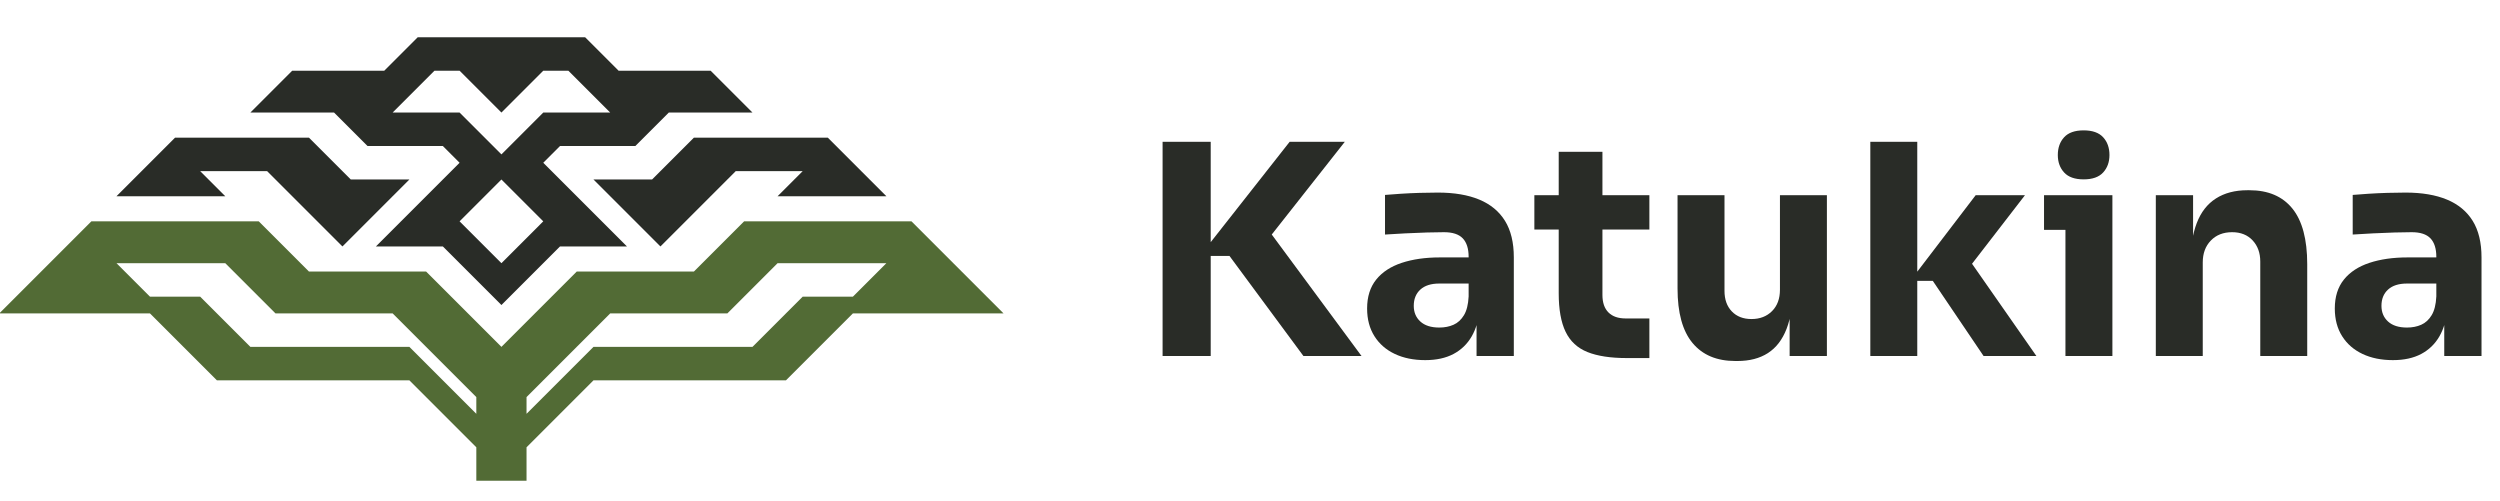
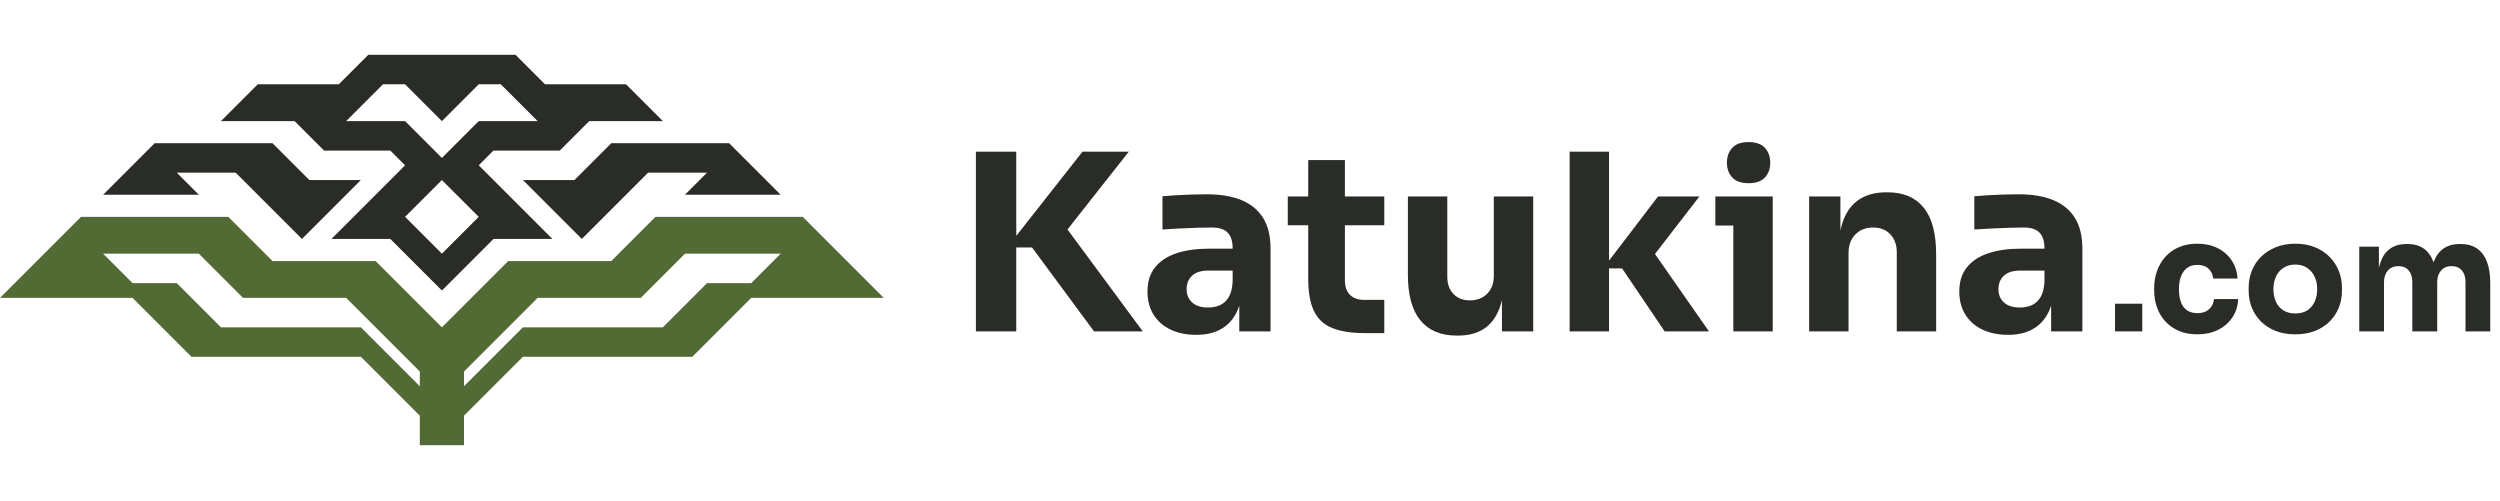
<svg xmlns="http://www.w3.org/2000/svg" version="1.1" id="Camada_1" x="0px" y="0px" viewBox="0 0 600 120" enable-background="new 0 0 600 120" xml:space="preserve">
-   <g id="Katukina_-_Horizontal_-_proporcao_revisada">
+   <g>
    <g>
-       <path fill="#292C27" d="M279.022,85.443V34.036h11.549v51.408H279.022z M312.824,85.443l-17.747-24.014h-7.112    l21.549-27.394h13.239l-19.366,24.577l-0.141-5l23.52,31.831H312.824z" />
-       <path fill="#292C27" d="M342.05,86.43c-2.772,0-5.2-0.493-7.289-1.48c-2.09-0.985-3.722-2.405-4.894-4.261    c-1.174-1.853-1.761-4.072-1.761-6.654c0-2.817,0.728-5.129,2.184-6.936c1.454-1.807,3.497-3.144,6.127-4.014    c2.628-0.868,5.656-1.304,9.084-1.304h8.239v6.268h-8.31c-1.972,0-3.486,0.482-4.542,1.444    c-1.057,0.963-1.585,2.266-1.585,3.908c0,1.549,0.528,2.806,1.585,3.768c1.056,0.963,2.57,1.443,4.542,1.443    c1.268,0,2.405-0.222,3.415-0.669c1.01-0.445,1.843-1.208,2.5-2.289c0.657-1.079,1.032-2.581,1.127-4.507    l2.676,2.817c-0.235,2.676-0.88,4.93-1.937,6.761c-1.056,1.83-2.512,3.239-4.366,4.225    C346.99,85.936,344.726,86.43,342.05,86.43z M354.373,85.443V74.035h-1.901V61.641    c0-1.972-0.47-3.45-1.408-4.436c-0.94-0.986-2.441-1.478-4.507-1.478c-1.033,0-2.394,0.024-4.085,0.07    c-1.69,0.047-3.428,0.118-5.211,0.211c-1.785,0.094-3.404,0.188-4.859,0.281v-9.507    c1.08-0.093,2.348-0.187,3.803-0.282c1.455-0.093,2.958-0.164,4.507-0.211c1.55-0.046,3.004-0.07,4.366-0.07    c3.944,0,7.265,0.563,9.965,1.69c2.699,1.127,4.754,2.829,6.162,5.106c1.408,2.278,2.112,5.2,2.112,8.767    v23.662H354.373z" />
-       <path fill="#292C27" d="M368.246,55.092v-8.239h27.605v8.239H368.246z M390.429,85.936    c-3.897,0-7.042-0.482-9.437-1.444c-2.394-0.961-4.144-2.581-5.246-4.858c-1.103-2.276-1.655-5.363-1.655-9.261    V36.43h10.493v34.366c0,1.831,0.48,3.228,1.443,4.189c0.962,0.963,2.335,1.444,4.12,1.444h5.704v9.507H390.429    z" />
-       <path fill="#292C27" d="M416.483,86.641c-4.461,0-7.888-1.443-10.281-4.331c-2.394-2.888-3.592-7.241-3.592-13.063    V46.852h11.268v22.957c0,2.066,0.586,3.709,1.76,4.93c1.174,1.222,2.747,1.831,4.719,1.831    c2.018,0,3.662-0.634,4.93-1.901s1.901-2.981,1.901-5.141V46.852h11.268v38.591h-8.943V69.176h0.774    c0,3.897-0.505,7.148-1.515,9.754s-2.5,4.542-4.472,5.81s-4.413,1.901-7.323,1.901H416.483z" />
-       <path fill="#292C27" d="M448.877,85.443V34.036h11.268v51.408H448.877z M476.06,85.443L463.877,67.415h-5.423    l15.704-20.562h11.831l-14.788,19.154l0.141-5.493l17.394,24.929H476.06z" />
-       <path fill="#292C27" d="M490.566,55.162v-8.31h16.408v8.31H490.566z M500.073,43.049    c-2.112,0-3.674-0.551-4.683-1.655c-1.011-1.103-1.515-2.5-1.515-4.19c0-1.736,0.504-3.157,1.515-4.261    c1.009-1.103,2.57-1.655,4.683-1.655s3.673,0.552,4.683,1.655c1.01,1.104,1.515,2.524,1.515,4.261    c0,1.69-0.505,3.087-1.515,4.19C503.746,42.498,502.185,43.049,500.073,43.049z M495.707,85.443V46.852h11.268    v38.591H495.707z" />
-       <path fill="#292C27" d="M517.396,85.443V46.852h8.943v16.549h-0.634c0-3.943,0.504-7.229,1.515-9.859    c1.009-2.629,2.546-4.601,4.612-5.915c2.065-1.314,4.577-1.972,7.535-1.972h0.493    c4.507,0,7.945,1.468,10.316,4.401c2.37,2.935,3.557,7.383,3.557,13.345v22.042h-11.268V62.768    c0-2.065-0.61-3.755-1.831-5.07c-1.222-1.314-2.864-1.972-4.93-1.972c-2.112,0-3.814,0.669-5.106,2.007    c-1.292,1.338-1.937,3.087-1.937,5.246v22.465H517.396z" />
-       <path fill="#292C27" d="M574.297,86.43c-2.772,0-5.2-0.493-7.289-1.48c-2.09-0.985-3.722-2.405-4.894-4.261    c-1.174-1.853-1.761-4.072-1.761-6.654c0-2.817,0.728-5.129,2.184-6.936c1.454-1.807,3.497-3.144,6.127-4.014    c2.628-0.868,5.656-1.304,9.084-1.304h8.239v6.268h-8.31c-1.972,0-3.486,0.482-4.542,1.444    c-1.057,0.963-1.585,2.266-1.585,3.908c0,1.549,0.528,2.806,1.585,3.768c1.056,0.963,2.57,1.443,4.542,1.443    c1.268,0,2.405-0.222,3.415-0.669c1.01-0.445,1.843-1.208,2.5-2.289c0.657-1.079,1.032-2.581,1.127-4.507    l2.676,2.817c-0.235,2.676-0.88,4.93-1.937,6.761c-1.056,1.83-2.512,3.239-4.366,4.225    C579.237,85.936,576.973,86.43,574.297,86.43z M586.62,85.443V74.035h-1.901V61.641    c0-1.972-0.47-3.45-1.408-4.436c-0.94-0.986-2.441-1.478-4.507-1.478c-1.033,0-2.394,0.024-4.085,0.07    c-1.69,0.047-3.428,0.118-5.211,0.211c-1.785,0.094-3.404,0.188-4.859,0.281v-9.507    c1.08-0.093,2.348-0.187,3.803-0.282c1.455-0.093,2.958-0.164,4.507-0.211c1.55-0.046,3.004-0.07,4.366-0.07    c3.944,0,7.265,0.563,9.965,1.69c2.699,1.127,4.754,2.829,6.162,5.106c1.408,2.278,2.112,5.2,2.112,8.767    v23.662H586.62z" />
+       <path fill="#292C27" d="M234.215,79.534v-43.128h9.689v43.128L234.215,79.534L234.215,79.534z M262.573,79.534    l-14.888-20.146h-5.967l18.078-22.982h11.107L254.657,57.025l-0.118-4.194l19.732,26.704L262.573,79.534    L262.573,79.534z" />
+       <path fill="#292C27" d="M287.091,80.361c-2.324,0-4.362-0.414-6.114-1.24c-1.753-0.827-3.122-2.019-4.106-3.575    c-0.985-1.555-1.477-3.416-1.477-5.582c0-2.363,0.61-4.303,1.831-5.819c1.22-1.516,2.934-2.639,5.14-3.368    c2.205-0.728,4.746-1.093,7.621-1.093h6.912v5.258h-6.971c-1.654,0-2.924,0.404-3.811,1.212    s-1.329,1.9-1.329,3.278c0,1.3,0.443,2.354,1.329,3.161c0.886,0.808,2.156,1.211,3.811,1.211    c1.063,0,2.018-0.186,2.865-0.561c0.847-0.374,1.545-1.014,2.097-1.92c0.551-0.905,0.866-2.166,0.945-3.781    l2.245,2.363c-0.197,2.245-0.738,4.136-1.625,5.672s-2.107,2.718-3.663,3.545    C291.236,79.947,289.336,80.361,287.091,80.361z M297.43,79.534v-9.57h-1.595v-10.399    c0-1.654-0.394-2.894-1.181-3.722c-0.789-0.827-2.049-1.241-3.781-1.241c-0.867,0-2.009,0.021-3.427,0.06    c-1.417,0.04-2.876,0.099-4.372,0.177c-1.498,0.08-2.856,0.158-4.077,0.236v-7.975    c0.906-0.079,1.969-0.157,3.19-0.236c1.22-0.079,2.481-0.138,3.781-0.177c1.299-0.039,2.52-0.059,3.663-0.059    c3.309,0,6.094,0.473,8.36,1.418c2.265,0.945,3.987,2.373,5.169,4.283c1.182,1.911,1.773,4.363,1.773,7.356    v19.851L297.43,79.534L297.43,79.534z" />
+       <path fill="#292C27" d="M309.067,54.071v-6.912h23.159v6.912H309.067z M327.678,79.947    c-3.269,0-5.908-0.404-7.917-1.211s-3.476-2.165-4.401-4.076c-0.926-1.91-1.388-4.499-1.388-7.769V38.415h8.803    v28.831c0,1.536,0.403,2.708,1.211,3.515c0.807,0.808,1.959,1.211,3.456,1.211h4.785v7.976L327.678,79.947    L327.678,79.947z" />
+       <path fill="#292C27" d="M349.536,80.538c-3.742,0-6.617-1.211-8.625-3.633c-2.009-2.422-3.014-6.075-3.014-10.959    V47.159h9.453V66.419c0,1.733,0.492,3.111,1.477,4.136s2.305,1.535,3.958,1.535c1.693,0,3.072-0.531,4.136-1.595    s1.596-2.501,1.596-4.312v-19.024h9.452v32.376h-7.503V65.887h0.649c0,3.269-0.423,5.997-1.27,8.183    c-0.848,2.186-2.098,3.811-3.752,4.874s-3.702,1.595-6.144,1.595L349.536,80.538L349.536,80.538z" />
+       <path fill="#292C27" d="M376.712,79.534v-43.128h9.453v43.128L376.712,79.534L376.712,79.534z M399.517,79.534    l-10.221-15.124h-4.549l13.174-17.252h9.926l-12.406,16.07l0.118-4.609l14.592,20.915    C410.151,79.534,399.517,79.534,399.517,79.534z" />
+       <path fill="#292C27" d="M411.685,54.129v-6.971h13.766v6.971H411.685z M419.661,43.968    c-1.772,0-3.082-0.462-3.929-1.388c-0.848-0.925-1.27-2.097-1.27-3.515c0-1.456,0.423-2.648,1.27-3.574    c0.847-0.925,2.156-1.389,3.929-1.389s3.081,0.463,3.929,1.389c0.847,0.926,1.27,2.118,1.27,3.574    c0,1.418-0.424,2.59-1.27,3.515C422.742,43.506,421.434,43.968,419.661,43.968z M415.998,79.534V47.159h9.453    v32.376C425.451,79.534,415.998,79.534,415.998,79.534z" />
+       <path fill="#292C27" d="M434.194,79.534V47.159h7.503V61.043h-0.531c0-3.309,0.423-6.066,1.27-8.272    c0.846-2.205,2.136-3.859,3.869-4.962c1.732-1.103,3.84-1.654,6.321-1.654h0.414    c3.78,0,6.665,1.231,8.654,3.692c1.988,2.462,2.983,6.194,2.983,11.196v18.491h-9.452V60.511    c0-1.733-0.513-3.151-1.536-4.254c-1.024-1.102-2.402-1.654-4.136-1.654c-1.772,0-3.2,0.561-4.283,1.685    c-1.083,1.122-1.624,2.59-1.624,4.402v18.846H434.194z" />
+       <path fill="#292C27" d="M481.93,80.361c-2.324,0-4.363-0.414-6.115-1.24c-1.753-0.827-3.122-2.019-4.106-3.575    c-0.985-1.555-1.478-3.416-1.478-5.582c0-2.363,0.61-4.303,1.832-5.819c1.22-1.516,2.934-2.639,5.14-3.368    c2.205-0.728,4.746-1.093,7.621-1.093h6.912v5.258h-6.971c-1.654,0-2.925,0.404-3.811,1.212    c-0.887,0.808-1.33,1.9-1.33,3.278c0,1.3,0.443,2.354,1.33,3.161c0.886,0.808,2.156,1.211,3.811,1.211    c1.062,0,2.018-0.186,2.865-0.561c0.846-0.374,1.545-1.014,2.097-1.92c0.552-0.905,0.866-2.166,0.945-3.781    l2.245,2.363c-0.197,2.245-0.738,4.136-1.625,5.672c-0.886,1.536-2.107,2.718-3.662,3.545    C486.074,79.947,484.175,80.361,481.93,80.361z M492.269,79.534v-9.57h-1.596v-10.399    c0-1.654-0.394-2.894-1.182-3.722s-2.048-1.241-3.781-1.241c-0.866,0-2.008,0.021-3.426,0.06    c-1.418,0.04-2.876,0.099-4.372,0.177c-1.497,0.08-2.856,0.158-4.076,0.236v-7.975    c0.905-0.079,1.969-0.157,3.189-0.236c1.221-0.079,2.481-0.138,3.781-0.177    c1.3-0.039,2.521-0.059,3.663-0.059c3.309,0,6.095,0.473,8.359,1.418s3.988,2.373,5.17,4.283    c1.182,1.911,1.772,4.363,1.772,7.356v19.851L492.269,79.534L492.269,79.534z" />
    </g>
-     <g id="Simbolo_-_geometria_preservada_00000022549108559718499890000013605685267543057055_">
-       <path id="Copa_central_00000078757096873624717100000016368311037900088236_" fill-rule="evenodd" clip-rule="evenodd" fill="#292C27" d="    M100.258,8.936h40.168l8.034,8.034h22.093l10.042,10.042h-20.084l-8.034,8.034h-18.076l-4.017,4.017    l20.084,20.084h-16.067l-14.059,14.059l-14.059-14.059H90.216l20.084-20.084l-4.017-4.017H88.208l-8.034-8.034    H60.09l10.042-10.042h22.093L100.258,8.936z M94.233,27.012h16.067l10.042,10.042l10.042-10.042h16.067    l-10.042-10.042h-6.025l-10.042,10.042l-10.042-10.042h-6.025L94.233,27.012z M110.3,53.121l10.042,10.042    l10.042-10.042l-10.042-10.042L110.3,53.121z" />
-       <polygon id="Ramo_esquerdo_00000004536210788159372570000009891021548205210038_" fill-rule="evenodd" clip-rule="evenodd" fill="#292C27" points="    82.183,59.147 64.107,41.071 48.04,41.071 54.065,47.096 27.956,47.096 42.014,33.037 74.149,33.037     84.191,43.079 98.25,43.079   " />
-       <polygon id="Ramo_direito_00000095330289682437976660000006772875204912433801_" fill-rule="evenodd" clip-rule="evenodd" fill="#292C27" points="    142.435,43.079 156.494,43.079 166.536,33.037 198.671,33.037 212.73,47.096 186.62,47.096 192.645,41.071     176.578,41.071 158.502,59.147   " />
-       <path id="Base_e_tronco_00000081619410777962646550000000676077869086699193_" fill-rule="evenodd" clip-rule="evenodd" fill="#526B35" d="    M-0.162,75.214l22.093-22.093h40.168L74.149,65.172h28.118l18.076,18.076l18.076-18.076h28.118l12.05-12.05    h40.168l22.093,22.093h-36.151l-16.067,16.067H142.435l-16.067,16.067v8.034h-12.05v-8.034L98.25,91.281H52.056    L35.989,75.214H-0.162z M114.317,95.298L94.233,75.214H66.115L54.065,63.163H27.956l8.034,8.034h12.05    l12.05,12.05h38.16l16.067,16.067V95.298z M126.368,99.315l16.067-16.067h38.16l12.05-12.05h12.05    l8.034-8.034h-26.109l-12.05,12.05h-28.118L126.368,95.298V99.315z" />
+     <g>
+       <path fill="#292C27" d="M507.61,79.534v-6.644h6.533v6.644H507.61z" />
+       <path fill="#292C27" d="M527.395,80.239c-1.757,0-3.285-0.291-4.584-0.872s-2.382-1.367-3.248-2.357    c-0.866-0.989-1.51-2.109-1.93-3.359c-0.422-1.249-0.632-2.542-0.632-3.879v-0.705    c0-1.386,0.223-2.715,0.669-3.99c0.445-1.274,1.101-2.406,1.967-3.397c0.866-0.989,1.949-1.769,3.248-2.338    s2.79-0.855,4.473-0.855c1.831,0,3.452,0.353,4.862,1.059c1.411,0.706,2.537,1.689,3.378,2.951    c0.841,1.263,1.312,2.71,1.411,4.344h-5.828c-0.099-0.916-0.464-1.69-1.095-2.32s-1.541-0.946-2.728-0.946    c-0.99,0-1.812,0.247-2.469,0.742c-0.655,0.495-1.145,1.176-1.466,2.042c-0.322,0.866-0.482,1.893-0.482,3.08    c0,1.09,0.148,2.073,0.445,2.951c0.297,0.879,0.773,1.56,1.429,2.042c0.656,0.482,1.516,0.724,2.58,0.724    c0.792,0,1.467-0.143,2.023-0.427s1.002-0.681,1.336-1.188c0.334-0.507,0.538-1.095,0.612-1.763h5.791    c-0.074,1.683-0.545,3.161-1.411,4.436c-0.866,1.275-2.017,2.265-3.452,2.97    C530.86,79.887,529.227,80.239,527.395,80.239z" />
+       <path fill="#292C27" d="M550.855,80.239c-1.781,0-3.365-0.278-4.751-0.835s-2.556-1.317-3.508-2.283    c-0.953-0.965-1.677-2.072-2.171-3.322c-0.496-1.249-0.743-2.566-0.743-3.953v-0.854    c0-1.41,0.254-2.752,0.762-4.027c0.507-1.274,1.249-2.394,2.227-3.359c0.978-0.965,2.159-1.726,3.545-2.283    s2.933-0.836,4.64-0.836c1.757,0,3.322,0.279,4.696,0.836c1.373,0.557,2.542,1.318,3.508,2.283    c0.965,0.966,1.707,2.085,2.227,3.359c0.519,1.275,0.779,2.617,0.779,4.027v0.854    c0,1.387-0.247,2.704-0.742,3.953c-0.495,1.25-1.219,2.357-2.171,3.322c-0.953,0.966-2.123,1.727-3.508,2.283    C554.257,79.961,552.661,80.239,550.855,80.239z M550.855,75.228c1.163,0,2.128-0.247,2.896-0.742    c0.767-0.495,1.355-1.188,1.764-2.079c0.408-0.891,0.612-1.88,0.612-2.97c0-1.162-0.211-2.184-0.631-3.062    c-0.422-0.879-1.022-1.578-1.801-2.098s-1.726-0.779-2.84-0.779c-1.089,0-2.029,0.26-2.82,0.779    c-0.793,0.519-1.393,1.219-1.801,2.098c-0.408,0.878-0.612,1.899-0.612,3.062c0,1.09,0.197,2.079,0.594,2.97    c0.396,0.891,0.989,1.584,1.782,2.079C548.788,74.981,549.741,75.228,550.855,75.228z" />
+       <path fill="#292C27" d="M566.222,79.534V59.193h4.714v8.76h-0.334c0-2.079,0.26-3.811,0.779-5.196    s1.299-2.432,2.339-3.137c1.039-0.705,2.313-1.059,3.823-1.059h0.26c1.534,0,2.814,0.353,3.842,1.059    c1.026,0.706,1.806,1.752,2.338,3.137s0.799,3.117,0.799,5.196h-1.448c0-2.079,0.266-3.811,0.798-5.196    s1.318-2.432,2.357-3.137c1.039-0.705,2.313-1.059,3.823-1.059h0.26c1.534,0,2.827,0.353,3.879,1.059    c1.052,0.706,1.85,1.752,2.394,3.137c0.544,1.386,0.816,3.117,0.816,5.196v11.581h-5.939v-11.915    c0-1.113-0.291-2.017-0.872-2.71c-0.581-0.692-1.404-1.039-2.468-1.039c-1.065,0-1.906,0.352-2.524,1.058    c-0.619,0.705-0.928,1.64-0.928,2.803v11.804h-5.977v-11.915c0-1.113-0.291-2.017-0.872-2.71    c-0.582-0.692-1.393-1.039-2.432-1.039c-1.089,0-1.942,0.352-2.561,1.058c-0.619,0.705-0.929,1.64-0.929,2.803    v11.804L566.222,79.534L566.222,79.534z" />
+     </g>
+     <g id="Simbolo_-_geometria_preservada_00000031182863408652548400000008896016918774571662_">
+       <path id="Copa_central_00000117647693087845491920000001369118935725500342_" fill-rule="evenodd" clip-rule="evenodd" fill="#292C27" d="    M88.38,13.159h35.352l7.07,7.07h19.444l8.838,8.838h-17.676l-7.07,7.07h-15.908l-3.535,3.535l17.676,17.676    h-14.141l-12.373,12.373L93.682,57.349H79.542l17.676-17.676l-3.535-3.535H77.774l-7.07-7.07H53.028l8.838-8.838    h19.444L88.38,13.159z M83.077,29.067h14.141l8.838,8.838l8.838-8.838h14.141l-8.838-8.838h-5.303l-8.838,8.838    l-8.838-8.838h-5.303L83.077,29.067z M97.218,52.046l8.838,8.838l8.838-8.838l-8.838-8.838L97.218,52.046z" />
+       <polygon id="Ramo_esquerdo_00000168107609879846364250000000651421062171785903_" fill-rule="evenodd" clip-rule="evenodd" fill="#292C27" points="    72.471,57.349 56.563,41.44 42.422,41.44 47.725,46.743 24.746,46.743 37.119,34.37 65.401,34.37     74.239,43.208 86.612,43.208   " />
+       <polygon id="Ramo_direito_00000048484299724368117960000009351653177167575231_" fill-rule="evenodd" clip-rule="evenodd" fill="#292C27" points="    125.499,43.208 137.872,43.208 146.71,34.37 174.992,34.37 187.365,46.743 164.386,46.743 169.689,41.44     155.548,41.44 139.64,57.349   " />
+       <path id="Base_e_tronco_00000087402775962916429680000008173597764666678190_" fill-rule="evenodd" clip-rule="evenodd" fill="#526B35" d="    M0,71.489l19.444-19.444h35.352L65.401,62.651h24.746l15.908,15.908l15.908-15.908h24.746l10.605-10.606h35.352    l19.444,19.444h-31.817L166.154,85.63h-40.655l-14.141,14.141v7.07h-10.606v-7.07L86.612,85.63H45.957    L31.817,71.489H0z M100.753,89.165l-17.676-17.676H58.331L47.725,60.884H24.746l7.07,7.07h10.606l10.606,10.606    H86.612l14.141,14.141L100.753,89.165L100.753,89.165z M111.358,92.701l14.141-14.141h33.584l10.606-10.606h10.606    l7.07-7.07h-22.979l-10.606,10.606h-24.746l-17.676,17.676L111.358,92.701L111.358,92.701z" />
    </g>
  </g>
</svg>
